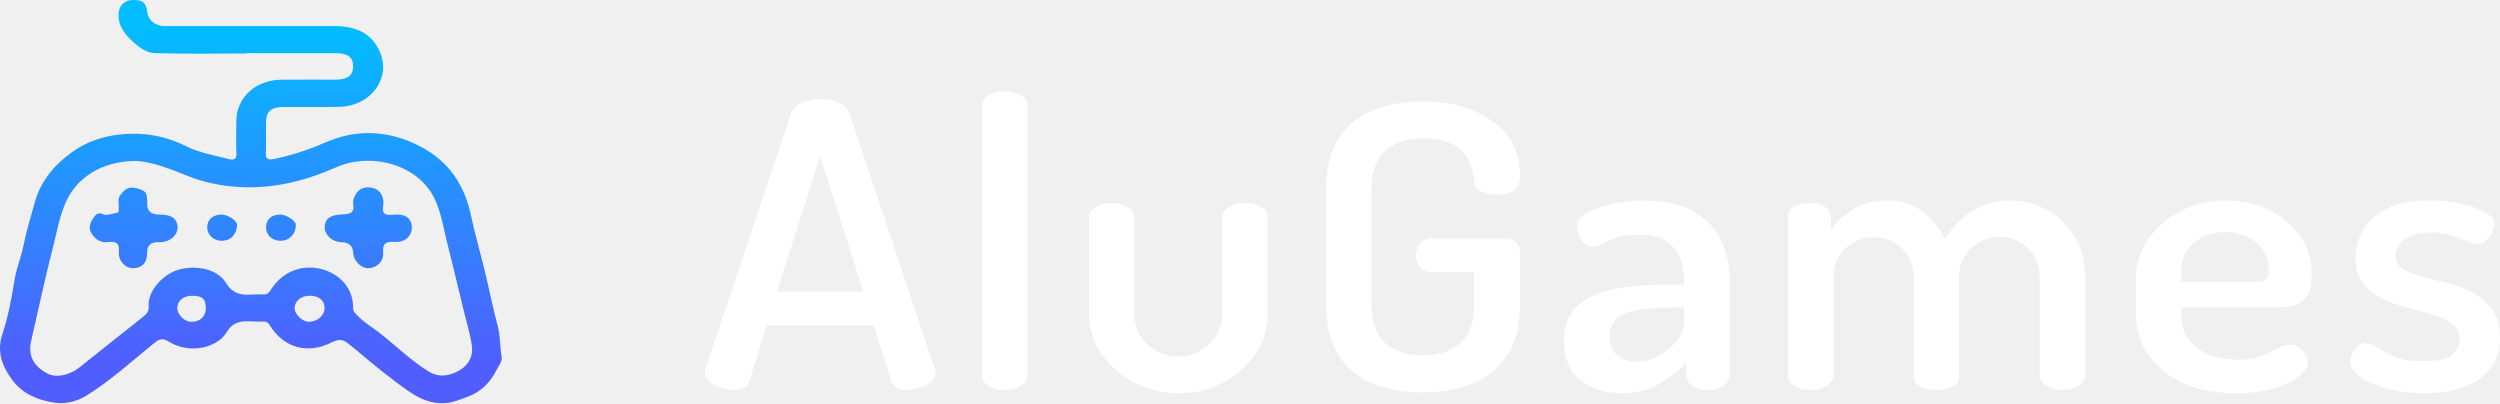
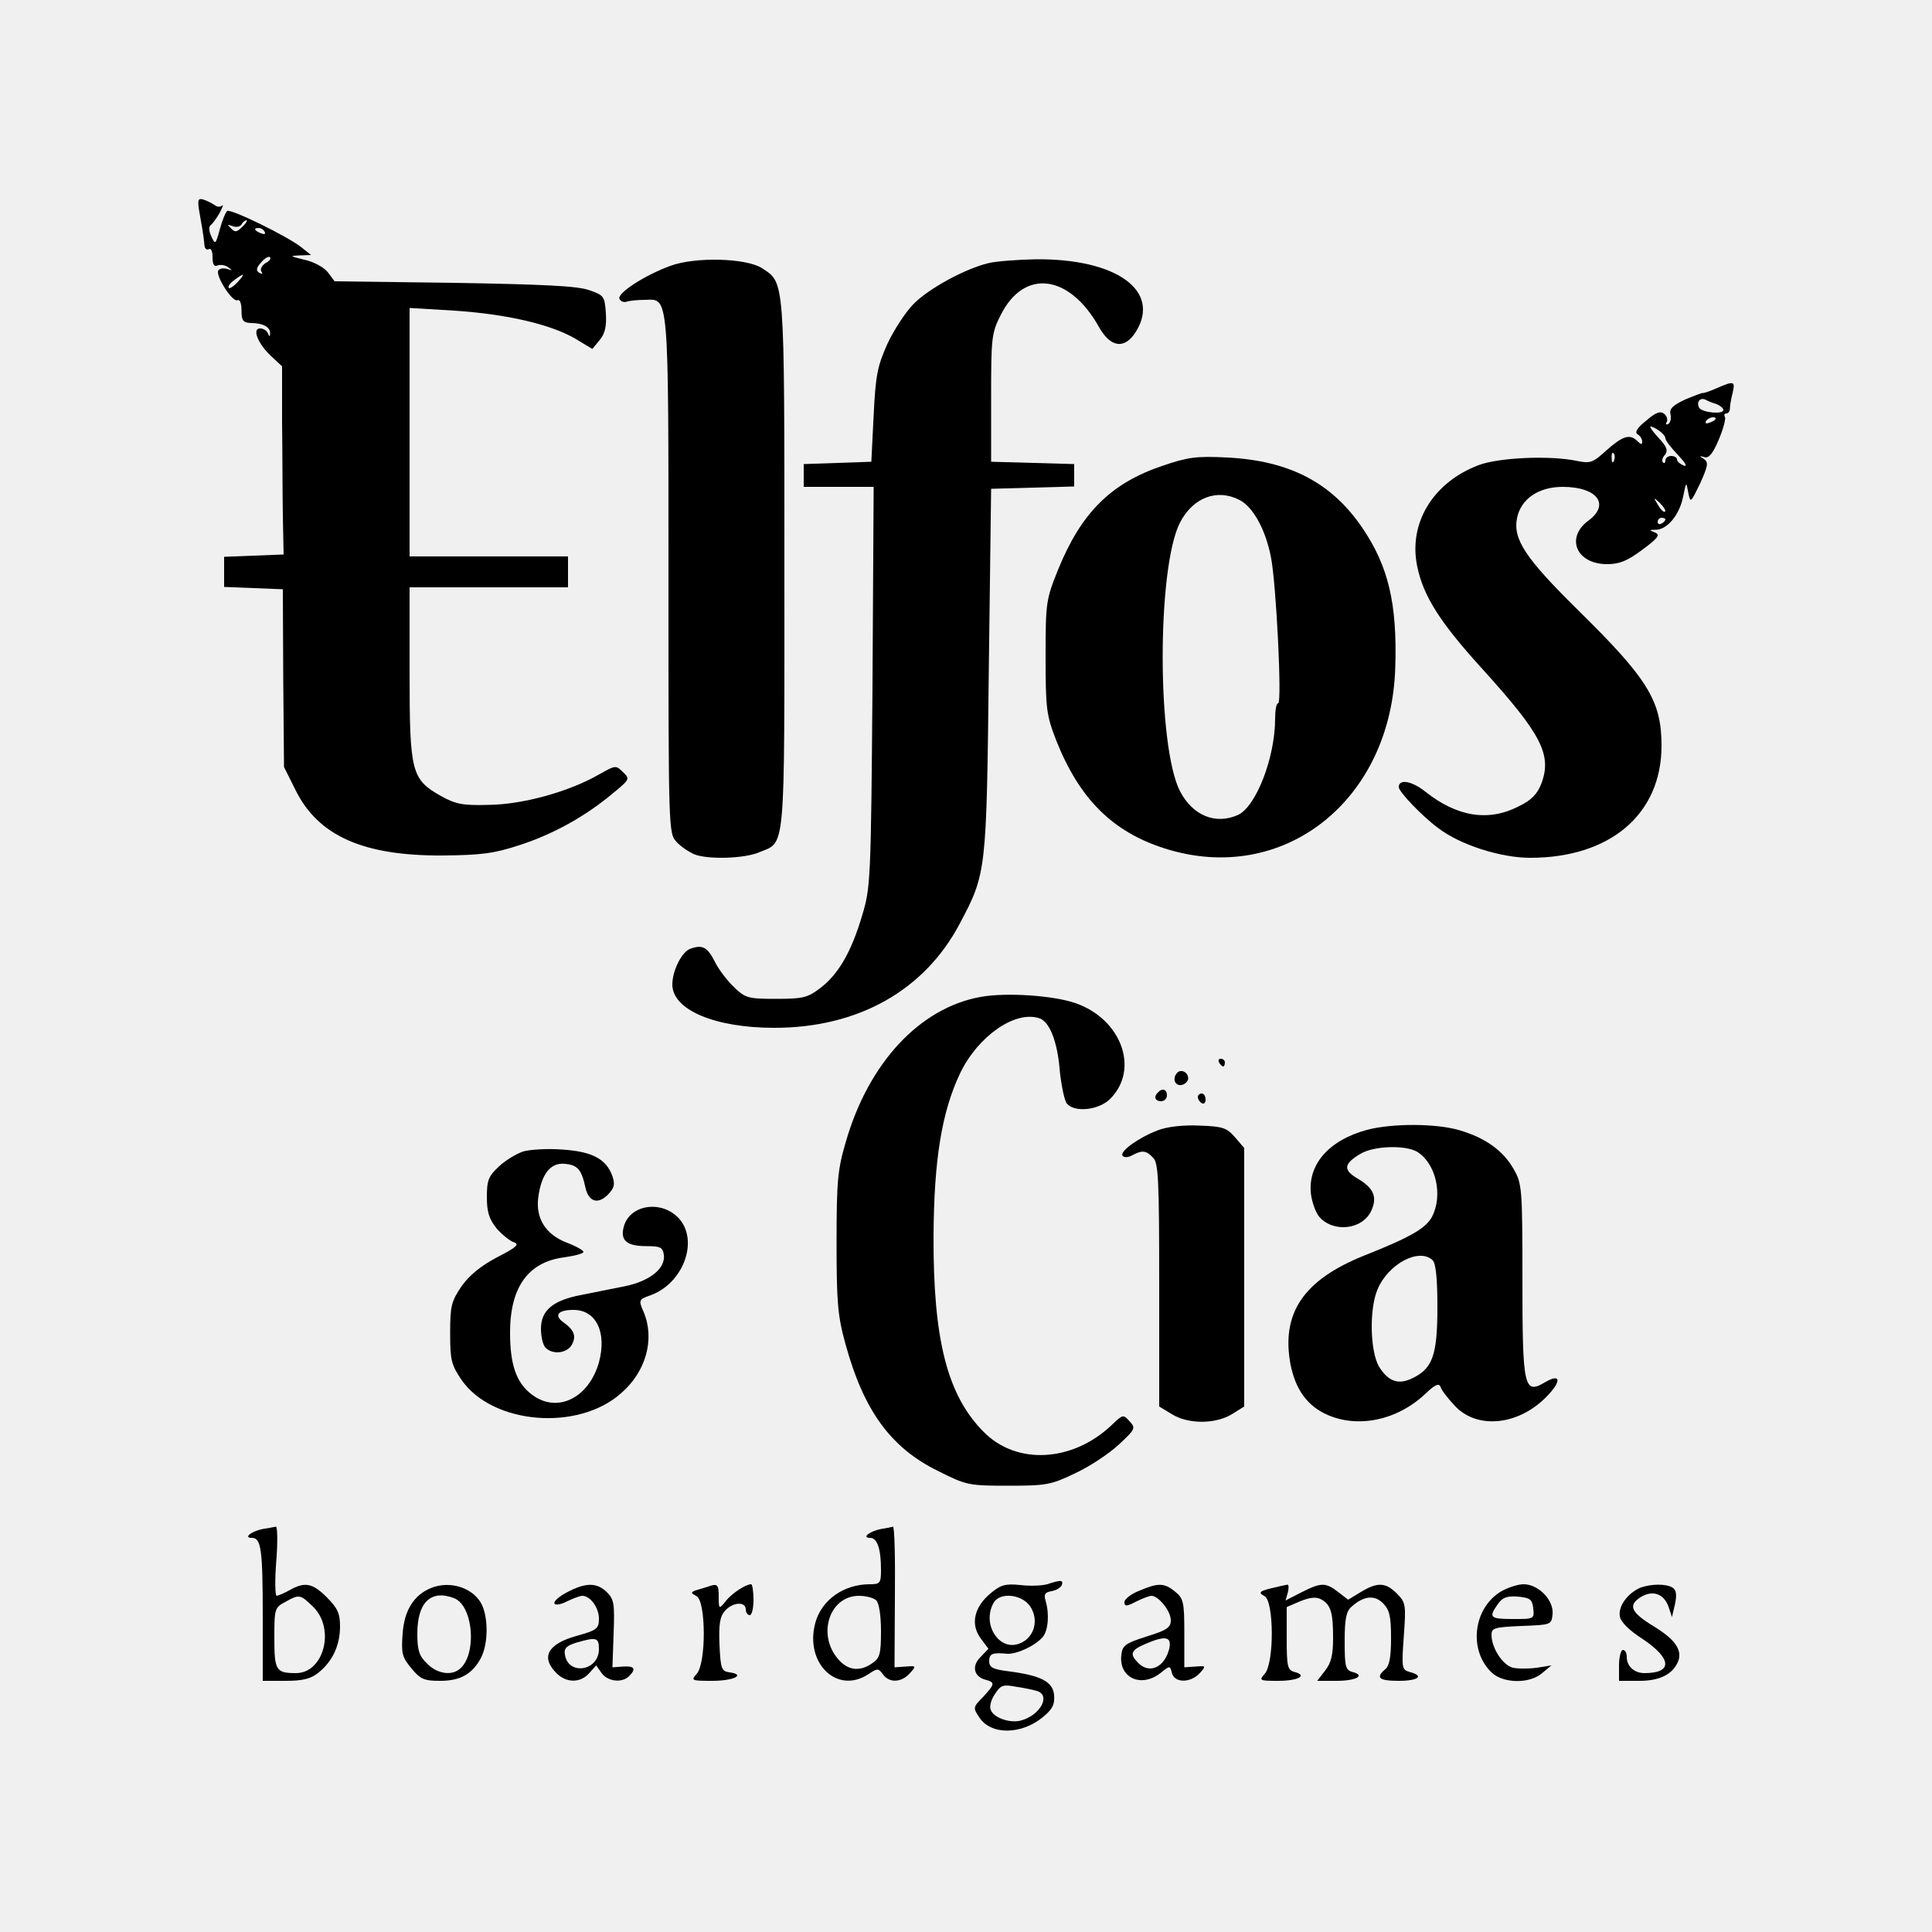
- <svg xmlns="http://www.w3.org/2000/svg" width="248" height="40" viewBox="0 0 248 40" fill="none">
-   <path d="M24.428 5.308C21.384 5.308 18.338 5.367 15.299 5.264C14.576 5.239 13.833 4.729 13.259 4.21C12.381 3.418 11.688 2.543 11.763 1.323C11.809 0.578 12.349 0.025 13.124 0.002C14.142 -0.028 14.501 0.26 14.606 1.195C14.697 2.005 15.411 2.586 16.335 2.586C21.985 2.587 27.635 2.587 33.284 2.586C33.976 2.586 34.65 2.685 35.299 2.896C37.406 3.578 38.198 5.838 37.976 7.146C37.634 9.168 35.865 10.557 33.598 10.601C31.772 10.638 29.942 10.604 28.114 10.611C26.882 10.616 26.395 11.058 26.388 12.161C26.382 13.174 26.422 14.189 26.372 15.2C26.344 15.794 26.618 15.889 27.155 15.777C28.924 15.406 30.616 14.858 32.26 14.138C35.484 12.727 38.695 12.95 41.742 14.552C44.581 16.044 46.087 18.41 46.71 21.33C47.056 22.948 47.507 24.559 47.915 26.165C48.438 28.22 48.831 30.318 49.38 32.372C49.651 33.389 49.582 34.412 49.767 35.422C49.842 35.838 49.442 36.342 49.212 36.785C48.595 37.979 47.679 38.921 46.3 39.391C45.642 39.615 45.016 39.917 44.284 39.981C42.778 40.114 41.565 39.529 40.439 38.739C38.633 37.472 36.945 36.077 35.272 34.667C35.049 34.479 34.808 34.306 34.583 34.119C34.061 33.681 33.643 33.585 32.899 33.966C30.457 35.214 28.1 34.45 26.753 32.256C26.581 31.974 26.436 31.896 26.145 31.896C25.811 31.897 25.478 31.915 25.148 31.891C24.023 31.812 23.128 31.861 22.445 33.009C21.626 34.392 18.941 35.244 16.721 33.878C16.161 33.534 15.831 33.606 15.363 33.982C13.149 35.759 11.074 37.686 8.629 39.211C7.657 39.818 6.534 40.109 5.383 39.94C3.689 39.693 2.179 39.016 1.199 37.673C0.208 36.315 -0.34 34.895 0.232 33.164C0.806 31.429 1.148 29.617 1.434 27.816C1.622 26.631 2.093 25.527 2.326 24.36C2.608 22.944 3.046 21.555 3.424 20.155C3.982 18.092 5.26 16.465 7.056 15.154C8.841 13.851 10.928 13.285 13.157 13.265C15.006 13.247 16.794 13.667 18.431 14.492C19.774 15.169 21.268 15.405 22.712 15.783C23.158 15.899 23.483 15.802 23.456 15.224C23.405 14.137 23.426 13.046 23.445 11.959C23.488 9.627 25.381 7.922 27.942 7.904C29.714 7.892 31.487 7.904 33.259 7.901C34.486 7.9 35.031 7.487 35.029 6.569C35.028 5.662 34.492 5.27 33.229 5.268C30.293 5.265 27.357 5.268 24.422 5.268C24.422 5.28 24.422 5.291 24.422 5.303L24.428 5.308ZM13.509 15.966C10.089 15.972 7.511 17.628 6.419 20.305C5.902 21.572 5.668 22.905 5.333 24.208C4.516 27.404 3.821 30.626 3.086 33.839C2.763 35.256 3.319 36.334 4.718 37.062C5.568 37.504 6.889 37.239 7.914 36.422C10.016 34.746 12.116 33.065 14.228 31.398C14.587 31.114 14.794 30.82 14.752 30.363C14.625 28.942 16.112 27.195 17.752 26.743C19.451 26.275 21.559 26.666 22.415 28.058C23.14 29.238 24.052 29.303 25.222 29.212C25.496 29.19 25.776 29.194 26.052 29.212C26.419 29.236 26.627 29.134 26.827 28.809C27.918 27.028 29.788 26.227 31.742 26.656C33.289 26.995 35.052 28.252 35.029 30.576C35.026 30.865 35.191 31.016 35.372 31.215C36.037 31.938 36.904 32.442 37.677 33.043C39.288 34.297 40.718 35.74 42.488 36.829C43.567 37.494 44.584 37.301 45.562 36.745C46.538 36.189 46.954 35.285 46.809 34.275C46.654 33.192 46.323 32.129 46.063 31.057C45.489 28.691 44.923 26.323 44.332 23.96C43.999 22.629 43.781 21.253 43.24 19.992C41.642 16.256 36.803 15.071 33.334 16.601C30.311 17.933 27.185 18.733 23.784 18.554C21.969 18.458 20.244 18.105 18.597 17.445C16.864 16.749 15.14 16.057 13.508 15.965L13.509 15.966ZM30.734 29.338C29.895 29.332 29.255 29.834 29.224 30.521C29.195 31.151 30.001 31.936 30.661 31.922C31.512 31.903 32.212 31.27 32.197 30.532C32.183 29.789 31.64 29.346 30.734 29.338ZM20.415 30.621C20.423 29.653 20.103 29.347 19.073 29.338C18.22 29.332 17.612 29.814 17.588 30.514C17.565 31.196 18.271 31.912 18.979 31.922C19.827 31.935 20.407 31.409 20.413 30.62L20.415 30.621Z" fill="url(#paint0_linear_259_216)" />
-   <path d="M40.856 22.549C40.858 23.409 40.182 24.07 39.156 23.997C38.184 23.928 37.948 24.224 38.007 25.068C38.067 25.946 37.385 26.576 36.558 26.602C35.812 26.625 35.074 25.883 35.039 25.077C35.01 24.391 34.612 24.038 33.844 24.02C32.964 24 32.199 23.305 32.207 22.539C32.215 21.74 32.746 21.323 33.802 21.282C33.967 21.276 34.129 21.259 34.293 21.244C34.875 21.195 35.146 20.939 35.049 20.374C35.007 20.133 35.018 19.856 35.109 19.632C35.351 19.026 35.79 18.557 36.553 18.583C37.441 18.615 37.92 19.092 38.031 19.919C38.089 20.36 37.801 20.945 38.185 21.206C38.493 21.415 39.089 21.263 39.556 21.285C40.365 21.321 40.855 21.801 40.856 22.549Z" fill="url(#paint1_linear_259_216)" />
-   <path d="M14.599 20.218C14.592 20.926 14.983 21.282 15.774 21.283C16.89 21.285 17.419 21.568 17.584 22.252C17.793 23.112 17.07 23.935 16.029 24.018C15.919 24.027 15.807 24.018 15.697 24.02C14.956 24.025 14.59 24.357 14.599 25.016C14.614 26.044 14.132 26.59 13.206 26.603C12.429 26.614 11.71 25.866 11.793 24.975C11.869 24.161 11.555 23.908 10.711 24.014C9.966 24.109 9.447 23.727 9.093 23.183C8.696 22.575 8.983 22.005 9.359 21.489C9.539 21.243 9.772 21.047 10.191 21.238C10.639 21.442 11.1 21.175 11.555 21.117C11.89 21.073 11.745 20.805 11.772 20.629C11.831 20.234 11.64 19.809 11.88 19.442C12.249 18.884 12.677 18.438 13.535 18.668C14.485 18.923 14.614 19.064 14.602 20.219L14.599 20.218Z" fill="url(#paint2_linear_259_216)" />
-   <path d="M22.018 23.886C21.22 23.896 20.592 23.349 20.56 22.616C20.525 21.814 21.092 21.28 21.98 21.283C22.598 21.285 23.537 21.904 23.521 22.301C23.483 23.253 22.893 23.874 22.02 23.886H22.018Z" fill="url(#paint3_linear_259_216)" />
-   <path d="M27.794 23.886C26.962 23.87 26.355 23.27 26.39 22.496C26.425 21.718 26.964 21.267 27.846 21.283C28.407 21.294 29.343 21.909 29.348 22.272C29.357 23.217 28.698 23.903 27.796 23.886H27.794Z" fill="url(#paint4_linear_259_216)" />
-   <path d="M72.748 38.695C72.348 38.695 71.919 38.617 71.464 38.461C71.006 38.303 70.635 38.102 70.35 37.852C70.064 37.605 69.921 37.31 69.921 36.971C69.921 36.892 69.935 36.775 69.964 36.618L78.487 11.229C78.659 10.76 79.023 10.407 79.579 10.171C80.135 9.935 80.728 9.818 81.356 9.818C81.984 9.818 82.62 9.936 83.176 10.171C83.732 10.406 84.097 10.759 84.268 11.229L92.748 36.618C92.805 36.775 92.834 36.892 92.834 36.971C92.834 37.284 92.684 37.571 92.385 37.832C92.085 38.093 91.714 38.302 91.271 38.459C90.828 38.617 90.392 38.694 89.964 38.694C89.592 38.694 89.27 38.628 88.999 38.498C88.728 38.369 88.536 38.146 88.421 37.832L86.665 32.269H76.042L74.329 37.832C74.243 38.146 74.05 38.367 73.751 38.498C73.451 38.63 73.115 38.694 72.743 38.694L72.748 38.695ZM77.074 28.94H85.64L81.358 15.501L77.075 28.94H77.074Z" fill="white" />
-   <path d="M99.646 38.695C98.989 38.695 98.454 38.552 98.039 38.264C97.625 37.977 97.418 37.663 97.418 37.323V10.407C97.418 10.015 97.625 9.696 98.039 9.448C98.452 9.2 98.987 9.076 99.646 9.076C100.304 9.076 100.809 9.2 101.252 9.448C101.695 9.697 101.917 10.017 101.917 10.407V37.323C101.917 37.663 101.695 37.977 101.252 38.264C100.809 38.551 100.274 38.695 99.646 38.695Z" fill="white" />
-   <path d="M116.947 39.009C115.32 39.009 113.827 38.65 112.472 37.931C111.116 37.213 110.037 36.261 109.238 35.071C108.438 33.883 108.04 32.622 108.04 31.291V21.496C108.04 21.157 108.261 20.843 108.704 20.556C109.147 20.269 109.669 20.124 110.268 20.124C110.867 20.124 111.431 20.269 111.874 20.556C112.317 20.843 112.539 21.157 112.539 21.496V31.291C112.539 31.996 112.732 32.655 113.117 33.269C113.503 33.883 114.024 34.386 114.681 34.778C115.338 35.17 116.08 35.365 116.907 35.365C117.734 35.365 118.434 35.17 119.092 34.778C119.749 34.386 120.27 33.877 120.656 33.25C121.041 32.623 121.234 31.97 121.234 31.291V21.457C121.234 21.091 121.462 20.777 121.92 20.517C122.375 20.256 122.905 20.124 123.504 20.124C124.16 20.124 124.696 20.256 125.11 20.517C125.525 20.777 125.732 21.091 125.732 21.457V31.291C125.732 32.676 125.332 33.954 124.532 35.131C123.732 36.306 122.661 37.246 121.32 37.952C119.978 38.657 118.522 39.009 116.952 39.009H116.947Z" fill="white" />
-   <path d="M141.146 38.93C139.318 38.93 137.683 38.643 136.242 38.068C134.8 37.494 133.657 36.567 132.816 35.287C131.973 34.007 131.552 32.309 131.552 30.193V18.792C131.552 16.676 131.973 14.978 132.816 13.698C133.657 12.418 134.8 11.491 136.242 10.916C137.683 10.342 139.275 10.054 141.017 10.054C142.958 10.054 144.657 10.355 146.114 10.955C147.571 11.556 148.712 12.392 149.541 13.463C150.368 14.535 150.782 15.813 150.782 17.303C150.782 18.088 150.589 18.615 150.204 18.889C149.818 19.163 149.254 19.301 148.511 19.301C147.912 19.301 147.391 19.203 146.948 19.006C146.505 18.811 146.269 18.452 146.242 17.929C146.156 17.172 145.956 16.472 145.642 15.832C145.328 15.192 144.814 14.683 144.101 14.304C143.387 13.927 142.402 13.736 141.146 13.736C139.546 13.736 138.298 14.147 137.4 14.969C136.501 15.791 136.051 17.066 136.051 18.789V30.19C136.051 31.913 136.501 33.187 137.4 34.01C138.298 34.832 139.548 35.243 141.146 35.243C142.745 35.243 143.958 34.832 144.873 34.01C145.786 33.187 146.243 31.913 146.243 30.19V26.977H141.918C141.46 26.977 141.103 26.807 140.847 26.468C140.59 26.128 140.461 25.737 140.461 25.293C140.461 24.9 140.59 24.529 140.847 24.176C141.103 23.823 141.46 23.647 141.918 23.647H149.284C149.769 23.647 150.141 23.784 150.398 24.058C150.655 24.332 150.784 24.666 150.784 25.056V30.188C150.784 32.304 150.355 34.002 149.499 35.282C148.643 36.562 147.486 37.489 146.03 38.064C144.573 38.638 142.946 38.926 141.146 38.926V38.93Z" fill="white" />
-   <path d="M160.847 39.009C159.275 39.009 157.935 38.584 156.821 37.736C155.707 36.887 155.151 35.588 155.151 33.837C155.151 32.349 155.579 31.2 156.435 30.39C157.292 29.58 158.469 29.018 159.968 28.704C161.468 28.391 163.202 28.235 165.172 28.235H167.056V27.529C167.056 26.85 166.92 26.191 166.649 25.551C166.377 24.911 165.935 24.375 165.322 23.944C164.708 23.512 163.873 23.298 162.816 23.298C161.76 23.298 160.945 23.39 160.375 23.572C159.803 23.756 159.347 23.951 159.004 24.16C158.662 24.37 158.348 24.473 158.062 24.473C157.549 24.473 157.147 24.244 156.864 23.788C156.578 23.332 156.435 22.867 156.435 22.397C156.435 21.928 156.77 21.502 157.442 21.124C158.113 20.745 158.948 20.445 159.948 20.223C160.947 20.002 161.932 19.891 162.902 19.891C165.016 19.891 166.699 20.25 167.956 20.968C169.212 21.687 170.125 22.62 170.697 23.769C171.268 24.919 171.555 26.159 171.555 27.491V37.325C171.555 37.691 171.348 38.01 170.933 38.284C170.519 38.558 169.998 38.695 169.37 38.695C168.798 38.695 168.313 38.558 167.913 38.284C167.513 38.01 167.314 37.691 167.314 37.325V35.953C166.571 36.737 165.672 37.441 164.616 38.068C163.559 38.695 162.303 39.009 160.847 39.009ZM162.474 35.874C163.188 35.874 163.894 35.679 164.593 35.287C165.293 34.894 165.878 34.399 166.35 33.798C166.821 33.197 167.056 32.584 167.056 31.957V30.508H165.985C164.899 30.508 163.871 30.566 162.901 30.684C161.93 30.802 161.151 31.063 160.566 31.468C159.981 31.874 159.688 32.493 159.688 33.329C159.688 34.217 159.951 34.864 160.48 35.268C161.007 35.673 161.672 35.876 162.472 35.876L162.474 35.874Z" fill="white" />
-   <path d="M179.607 38.695C178.95 38.695 178.414 38.552 178 38.264C177.586 37.976 177.379 37.663 177.379 37.323V21.455C177.379 21.063 177.586 20.744 178 20.496C178.413 20.248 178.948 20.124 179.607 20.124C180.148 20.124 180.62 20.248 181.02 20.496C181.42 20.744 181.619 21.065 181.619 21.455V22.865C182.104 22.108 182.818 21.422 183.761 20.808C184.703 20.194 185.887 19.887 187.315 19.887C188.6 19.887 189.735 20.253 190.72 20.983C191.705 21.715 192.439 22.655 192.925 23.804C193.668 22.471 194.624 21.486 195.796 20.846C196.966 20.206 198.166 19.887 199.393 19.887C200.62 19.887 201.884 20.187 203.012 20.788C204.141 21.388 205.06 22.263 205.774 23.413C206.488 24.564 206.845 25.96 206.845 27.605V37.322C206.845 37.661 206.624 37.975 206.18 38.262C205.737 38.549 205.202 38.694 204.574 38.694C203.946 38.694 203.454 38.551 203.011 38.262C202.567 37.975 202.346 37.661 202.346 37.322V27.605C202.346 26.717 202.153 25.966 201.767 25.352C201.382 24.738 200.881 24.275 200.268 23.962C199.654 23.648 199.018 23.492 198.362 23.492C197.705 23.492 197.034 23.655 196.435 23.982C195.836 24.308 195.335 24.766 194.935 25.354C194.535 25.941 194.336 26.666 194.336 27.529V37.363C194.336 37.832 194.1 38.172 193.63 38.382C193.158 38.592 192.637 38.695 192.066 38.695C191.553 38.695 191.053 38.592 190.567 38.382C190.081 38.173 189.838 37.834 189.838 37.363V27.568C189.838 26.733 189.652 26.014 189.282 25.414C188.911 24.813 188.425 24.349 187.825 24.023C187.226 23.696 186.568 23.533 185.856 23.533C185.199 23.533 184.563 23.69 183.95 24.002C183.334 24.316 182.835 24.773 182.45 25.374C182.064 25.975 181.871 26.72 181.871 27.608V37.325C181.871 37.664 181.65 37.978 181.207 38.265C180.764 38.552 180.228 38.697 179.6 38.697L179.607 38.695Z" fill="white" />
-   <path d="M221.834 39.009C219.891 39.009 218.179 38.682 216.694 38.029C215.209 37.376 214.039 36.469 213.182 35.306C212.326 34.144 211.897 32.779 211.897 31.212V27.49C211.897 26.106 212.303 24.839 213.118 23.689C213.932 22.54 215.01 21.619 216.351 20.926C217.693 20.234 219.179 19.888 220.806 19.888C222.347 19.888 223.761 20.196 225.045 20.809C226.33 21.423 227.364 22.279 228.15 23.375C228.934 24.472 229.328 25.726 229.328 27.137C229.328 28.233 229.141 29.017 228.771 29.487C228.4 29.956 227.914 30.245 227.315 30.349C226.716 30.454 226.086 30.506 225.431 30.506H216.394V31.407C216.394 32.713 216.916 33.751 217.958 34.521C219 35.292 220.336 35.677 221.963 35.677C222.962 35.677 223.777 35.547 224.405 35.285C225.033 35.024 225.562 34.776 225.989 34.54C226.416 34.304 226.816 34.187 227.187 34.187C227.559 34.187 227.873 34.292 228.129 34.501C228.386 34.711 228.585 34.959 228.728 35.246C228.87 35.533 228.942 35.794 228.942 36.03C228.942 36.422 228.649 36.852 228.064 37.323C227.479 37.793 226.657 38.192 225.601 38.519C224.545 38.845 223.289 39.009 221.832 39.009H221.834ZM216.394 27.96H223.504C224.132 27.96 224.553 27.882 224.768 27.726C224.983 27.57 225.09 27.256 225.09 26.785C225.09 26.106 224.903 25.473 224.534 24.886C224.162 24.298 223.648 23.842 222.993 23.514C222.336 23.187 221.593 23.024 220.766 23.024C219.939 23.024 219.238 23.181 218.581 23.494C217.924 23.807 217.395 24.238 216.997 24.787C216.597 25.335 216.398 25.975 216.398 26.707V27.96H216.394Z" fill="white" />
-   <path d="M240.508 39.009C239.109 39.009 237.853 38.853 236.739 38.539C235.625 38.226 234.747 37.828 234.104 37.344C233.462 36.861 233.14 36.371 233.14 35.874C233.14 35.639 233.204 35.378 233.333 35.09C233.462 34.803 233.647 34.555 233.889 34.345C234.131 34.136 234.396 34.031 234.681 34.031C235.053 34.031 235.445 34.181 235.859 34.482C236.272 34.782 236.823 35.083 237.509 35.383C238.194 35.683 239.15 35.833 240.377 35.833C241.805 35.833 242.768 35.612 243.268 35.167C243.767 34.724 244.017 34.24 244.017 33.718C244.017 33.038 243.767 32.509 243.268 32.132C242.768 31.754 242.126 31.446 241.341 31.21C240.556 30.976 239.721 30.747 238.836 30.525C237.952 30.303 237.116 30.009 236.331 29.643C235.545 29.277 234.903 28.768 234.404 28.115C233.904 27.462 233.655 26.6 233.655 25.529C233.655 24.641 233.897 23.759 234.383 22.884C234.868 22.009 235.647 21.291 236.718 20.729C237.789 20.168 239.223 19.887 241.023 19.887C242.108 19.887 243.136 19.992 244.107 20.2C245.077 20.41 245.877 20.69 246.505 21.043C247.133 21.395 247.447 21.78 247.447 22.199C247.447 22.383 247.375 22.636 247.234 22.963C247.09 23.289 246.897 23.577 246.655 23.824C246.413 24.074 246.105 24.196 245.734 24.196C245.449 24.196 245.092 24.099 244.663 23.903C244.234 23.708 243.735 23.518 243.163 23.335C242.591 23.152 241.893 23.061 241.064 23.061C240.235 23.061 239.572 23.184 239.072 23.432C238.572 23.682 238.208 23.975 237.98 24.314C237.751 24.654 237.638 24.994 237.638 25.333C237.638 25.908 237.88 26.352 238.366 26.666C238.85 26.979 239.494 27.24 240.293 27.45C241.091 27.66 241.934 27.875 242.819 28.096C243.703 28.318 244.539 28.639 245.324 29.055C246.108 29.474 246.752 30.035 247.251 30.741C247.75 31.446 248 32.387 248 33.562C248 35.208 247.35 36.527 246.051 37.519C244.752 38.511 242.903 39.007 240.505 39.007L240.508 39.009Z" fill="white" />
-   <defs>
-     <linearGradient id="paint0_linear_259_216" x1="24.89" y1="2.731" x2="24.89" y2="36.118" gradientUnits="userSpaceOnUse">
-       <stop stop-color="#02BDFF" />
-       <stop offset="1" stop-color="#505EFF" />
-     </linearGradient>
-     <linearGradient id="paint1_linear_259_216" x1="36.531" y1="2.731" x2="36.531" y2="36.118" gradientUnits="userSpaceOnUse">
-       <stop stop-color="#02BDFF" />
-       <stop offset="1" stop-color="#505EFF" />
-     </linearGradient>
-     <linearGradient id="paint2_linear_259_216" x1="13.261" y1="2.731" x2="13.261" y2="36.118" gradientUnits="userSpaceOnUse">
-       <stop stop-color="#02BDFF" />
-       <stop offset="1" stop-color="#505EFF" />
-     </linearGradient>
-     <linearGradient id="paint3_linear_259_216" x1="22.039" y1="2.731" x2="22.039" y2="36.118" gradientUnits="userSpaceOnUse">
-       <stop stop-color="#02BDFF" />
-       <stop offset="1" stop-color="#505EFF" />
-     </linearGradient>
-     <linearGradient id="paint4_linear_259_216" x1="27.867" y1="2.731" x2="27.867" y2="36.118" gradientUnits="userSpaceOnUse">
-       <stop stop-color="#02BDFF" />
-       <stop offset="1" stop-color="#505EFF" />
-     </linearGradient>
-   </defs>
+ <svg xmlns="http://www.w3.org/2000/svg" version="1.0" width="500pt" height="500pt" viewBox="0 0 500 500" preserveAspectRatio="xMidYMid meet">
+   <g transform="translate(0,500) scale(0.1,-0.1)" fill="#000000" stroke="none">
+     <path d="M515 4457 c3 -18 7 -41 9 -52 2 -11 4 -28 5 -38 0 -10 6 -15 11 -12 6 4 10 -5 10 -20 0 -19 4 -26 13 -22 8 3 20 1 28 -5 11 -8 11 -9 -3 -4 -10 3 -20 1 -23 -4 -8 -13 36 -82 49 -77 7 3 11 -8 11 -27 0 -26 4 -31 25 -32 31 0 50 -11 49 -27 0 -9 -2 -9 -6 1 -2 6 -11 12 -20 12 -21 0 -6 -39 28 -71 l29 -27 0 -144 c1 -78 1 -188 2 -243 l2 -100 -77 -3 -77 -3 0 -39 0 -39 76 -3 76 -3 1 -230 2 -230 30 -60 c59 -119 176 -170 380 -169 101 1 133 5 200 27 86 28 168 73 240 133 45 37 46 38 27 56 -18 18 -19 18 -63 -7 -77 -44 -196 -77 -284 -78 -68 -2 -86 2 -124 23 -76 43 -81 61 -81 317 l0 223 205 0 205 0 0 40 0 40 -205 0 -205 0 0 321 0 322 117 -7 c134 -9 247 -35 311 -72 l45 -27 19 23 c14 17 18 36 16 69 -3 44 -5 47 -43 60 -30 11 -118 15 -349 19 l-310 4 -18 24 c-11 13 -37 27 -61 32 -37 9 -38 10 -12 11 l30 1 -25 20 c-35 28 -182 100 -192 94 -4 -3 -13 -24 -19 -47 -11 -40 -12 -41 -22 -19 -7 15 -7 26 -1 30 5 4 15 18 23 32 7 14 10 22 6 18 -5 -4 -13 -4 -19 1 -6 4 -19 11 -28 14 -15 5 -17 1 -13 -26z m112 -44 c-14 -14 -19 -15 -29 -4 -11 10 -10 11 3 6 10 -4 20 -2 24 4 3 6 9 11 13 11 3 0 -1 -8 -11 -17z m58 -13 c3 -6 -1 -7 -9 -4 -18 7 -21 14 -7 14 6 0 13 -4 16 -10z m2 -81 c-9 -6 -14 -15 -11 -21 5 -7 2 -8 -5 -4 -9 6 -8 13 5 27 9 11 20 17 23 13 3 -3 -2 -10 -12 -15z m-72 -49 c-10 -11 -21 -18 -23 -15 -3 3 3 12 14 20 27 20 30 18 9 -5z" />
+     <path d="M1735 4312 c-66 -24 -137 -70 -132 -85 3 -7 11 -10 18 -8 8 3 30 5 49 5 61 2 60 22 60 -715 0 -661 0 -665 21 -688 11 -12 32 -26 46 -32 36 -14 129 -11 167 5 70 29 66 -14 66 744 0 749 1 729 -58 768 -40 26 -172 30 -237 6z" />
+     <path d="M2558 4319 c-59 -14 -154 -65 -194 -106 -20 -20 -50 -66 -67 -102 -26 -58 -31 -81 -36 -186 l-6 -120 -87 -3 -88 -3 0 -29 0 -30 91 0 90 0 -3 -517 c-4 -503 -5 -520 -27 -593 -28 -94 -61 -151 -108 -187 -33 -25 -45 -28 -114 -28 -73 0 -80 2 -109 30 -18 17 -41 47 -51 68 -19 37 -32 43 -64 31 -21 -9 -45 -56 -45 -92 0 -65 109 -112 264 -112 217 0 389 97 480 270 69 130 69 134 75 655 l6 470 108 3 107 3 0 29 0 29 -107 3 -108 3 0 165 c0 156 1 168 25 215 60 120 177 106 254 -31 30 -54 67 -59 96 -12 65 106 -51 189 -260 187 -47 -1 -102 -5 -122 -10z" />
+     <path d="M4442 3995 c-18 -8 -34 -13 -35 -12 -1 1 -22 -7 -46 -17 -32 -15 -41 -24 -38 -38 3 -10 0 -21 -5 -25 -6 -3 -8 -1 -5 4 4 6 1 16 -6 22 -10 8 -22 4 -47 -18 -23 -18 -30 -30 -22 -35 7 -4 12 -12 12 -19 0 -8 -3 -8 -12 1 -20 20 -38 14 -80 -23 -35 -32 -42 -35 -76 -28 -70 15 -204 9 -256 -11 -118 -45 -182 -151 -158 -263 16 -76 58 -143 169 -265 152 -168 180 -221 152 -296 -11 -28 -26 -43 -59 -59 -78 -40 -159 -27 -241 38 -35 28 -69 34 -69 12 0 -12 60 -75 102 -106 56 -43 161 -77 238 -77 207 0 340 113 340 290 0 116 -35 173 -215 350 -136 134 -170 184 -159 239 10 50 56 81 118 81 90 0 124 -46 66 -88 -59 -44 -30 -112 49 -112 32 0 52 8 91 37 42 31 47 39 33 45 -16 6 -15 7 3 7 30 1 61 40 70 86 8 39 8 39 13 11 6 -29 6 -28 31 23 20 45 22 54 10 63 -13 8 -13 9 1 5 11 -4 22 9 37 45 12 28 19 55 16 59 -3 5 -1 9 4 9 5 0 9 6 9 13 0 7 3 25 7 40 7 31 4 32 -42 12z m1 -41 c9 -4 17 -10 17 -15 0 -12 -53 -7 -62 5 -9 14 1 28 15 22 7 -4 20 -9 30 -12z m-3 -38 c0 -2 -7 -7 -16 -10 -8 -3 -12 -2 -9 4 6 10 25 14 25 6z m-130 -50 c0 -6 15 -25 33 -44 18 -19 25 -30 15 -27 -10 4 -18 11 -18 16 0 5 -7 9 -15 9 -8 0 -15 -5 -15 -12 0 -6 -3 -8 -6 -5 -4 4 -2 13 5 20 8 11 5 20 -14 41 -30 33 -32 40 -5 24 11 -7 20 -17 20 -22z m-133 -58 c-3 -8 -6 -5 -6 6 -1 11 2 17 5 13 3 -3 4 -12 1 -19z m132 -132 c-3 -3 -11 5 -18 17 -13 21 -12 21 5 5 10 -10 16 -20 13 -22z m1 -20 c0 -3 -4 -8 -10 -11 -5 -3 -10 -1 -10 4 0 6 5 11 10 11 6 0 10 -2 10 -4z" />
+     <path d="M3010 3795 c-135 -45 -212 -122 -272 -270 -31 -77 -32 -85 -32 -225 0 -134 2 -150 27 -215 60 -152 146 -238 282 -281 306 -97 587 124 596 471 5 163 -18 259 -84 357 -80 119 -190 176 -352 184 -77 4 -101 1 -165 -21z m198 -89 c35 -18 67 -76 81 -147 14 -68 29 -379 19 -379 -5 0 -8 -18 -8 -40 0 -100 -49 -227 -96 -249 -58 -26 -117 -2 -150 61 -60 116 -60 580 0 696 34 65 96 88 154 58z" />
+     <path d="M2538 2420 c-157 -28 -290 -170 -349 -375 -21 -71 -24 -101 -24 -260 0 -156 3 -191 23 -263 47 -172 117 -269 240 -329 73 -37 80 -38 181 -38 98 0 111 2 173 32 37 17 87 50 113 74 43 40 45 43 28 61 -16 18 -17 18 -47 -11 -101 -95 -245 -103 -330 -17 -94 94 -131 238 -130 506 1 198 21 322 69 423 46 95 141 162 204 142 27 -8 48 -60 54 -139 4 -37 12 -75 18 -82 20 -24 83 -17 112 12 77 77 29 207 -90 248 -58 20 -180 28 -245 16z" />
+     <path d="M3155 2250 c3 -5 8 -10 11 -10 2 0 4 5 4 10 0 6 -5 10 -11 10 -5 0 -7 -4 -4 -10z" />
+     <path d="M3047 2224 c-14 -14 -7 -35 11 -32 9 2 17 10 17 17 0 16 -18 25 -28 15z" />
+     <path d="M2997 2173 c-12 -11 -8 -23 8 -23 8 0 15 7 15 15 0 16 -12 20 -23 8z" />
+     <path d="M3100 2161 c0 -6 5 -13 10 -16 6 -3 10 1 10 9 0 9 -4 16 -10 16 -5 0 -10 -4 -10 -9z" />
+     <path d="M2997 2075 c-50 -19 -99 -54 -92 -66 4 -5 14 -5 25 1 26 14 36 13 54 -6 14 -13 16 -57 16 -330 l0 -314 33 -20 c42 -26 112 -26 155 0 l32 20 0 334 0 335 -24 28 c-21 24 -31 28 -92 30 -42 2 -84 -3 -107 -12z" />
+     <path d="M3538 2076 c-100 -27 -155 -91 -145 -168 3 -22 13 -48 22 -58 37 -41 112 -32 134 17 16 35 6 58 -34 82 -40 23 -38 39 6 65 35 21 117 23 147 5 48 -30 67 -112 38 -168 -16 -30 -56 -53 -177 -101 -156 -63 -214 -149 -189 -282 13 -64 43 -106 94 -129 80 -36 182 -15 255 54 25 24 35 28 39 18 2 -8 19 -30 36 -48 56 -62 161 -53 234 18 43 42 44 67 1 42 -55 -33 -59 -15 -59 266 0 236 -1 248 -23 286 -27 47 -72 80 -140 100 -61 18 -174 18 -239 1z m170 -338 c8 -8 12 -49 12 -120 0 -123 -12 -158 -61 -183 -38 -20 -65 -12 -90 28 -23 39 -26 148 -4 200 28 67 109 109 143 75z" />
+     <path d="M1354 2020 c-18 -6 -46 -23 -63 -39 -27 -25 -31 -36 -31 -79 0 -39 6 -57 25 -81 14 -16 35 -33 45 -36 15 -5 7 -13 -42 -38 -42 -22 -72 -46 -93 -75 -27 -40 -30 -51 -30 -122 0 -71 3 -82 30 -122 80 -114 300 -133 412 -34 65 56 88 140 59 210 -14 32 -13 33 18 44 82 30 123 135 77 194 -43 54 -132 43 -147 -18 -9 -35 9 -49 59 -49 36 0 42 -3 45 -22 5 -36 -37 -69 -102 -82 -31 -6 -80 -16 -110 -22 -75 -14 -106 -40 -106 -88 0 -20 5 -42 12 -49 19 -19 56 -14 68 8 12 22 6 38 -22 58 -25 18 -14 32 26 32 59 0 87 -58 66 -136 -27 -94 -110 -133 -175 -82 -39 30 -55 77 -55 159 0 118 47 183 140 195 28 4 50 10 50 14 0 4 -19 15 -43 24 -55 21 -81 63 -74 117 8 61 32 91 69 87 33 -3 43 -15 53 -61 8 -37 32 -45 58 -19 17 18 19 26 12 48 -16 45 -53 64 -130 69 -39 3 -84 0 -101 -5z" />
+     <path d="M680 1043 c-30 -6 -51 -23 -28 -23 24 0 28 -30 28 -207 l0 -163 59 0 c44 0 65 5 85 21 36 29 56 70 56 120 0 33 -6 47 -34 75 -37 37 -57 41 -96 19 -14 -8 -29 -14 -34 -15 -4 0 -5 41 -1 90 4 50 3 89 -1 89 -5 -1 -20 -4 -34 -6z m131 -202 c57 -57 27 -171 -45 -171 -52 0 -56 7 -56 91 0 75 1 79 28 93 37 21 39 20 73 -13z" />
+     <path d="M2280 1043 c-30 -6 -51 -23 -28 -23 18 0 28 -28 28 -82 0 -35 -2 -38 -29 -38 -68 0 -125 -41 -141 -100 -28 -104 56 -186 137 -133 24 16 26 16 38 0 16 -23 48 -22 70 3 17 19 16 19 -11 17 l-29 -2 1 183 c1 100 -1 181 -5 181 -3 -1 -17 -4 -31 -6z m-12 -185 c7 -7 12 -40 12 -79 0 -59 -3 -70 -22 -83 -31 -22 -61 -20 -86 7 -59 63 -27 167 51 167 18 0 38 -5 45 -12z" />
+     <path d="M2710 900 c-14 -4 -45 -5 -70 -2 -39 4 -51 0 -77 -22 -42 -35 -52 -80 -25 -116 l20 -27 -20 -21 c-24 -23 -18 -51 12 -59 26 -7 25 -11 -6 -45 -26 -26 -26 -28 -10 -52 30 -47 110 -46 166 1 24 20 30 32 28 56 -3 35 -34 51 -120 62 -39 5 -48 10 -48 26 0 19 8 23 47 19 25 -1 73 21 92 44 14 17 17 60 7 93 -5 17 -2 22 15 25 12 2 24 9 27 16 4 13 -1 14 -38 2z m-41 -62 c20 -36 5 -79 -32 -92 -52 -19 -96 51 -66 105 16 31 79 23 98 -13z m14 -214 c38 -11 9 -64 -42 -77 -29 -7 -70 8 -77 28 -4 8 1 27 11 41 15 23 21 25 53 19 21 -3 45 -8 55 -11z" />
+     <path d="M1115 890 c-44 -18 -69 -58 -73 -118 -4 -52 -1 -61 23 -90 23 -28 33 -32 74 -32 53 0 84 18 106 60 18 35 19 99 3 135 -20 45 -83 66 -133 45z m60 -26 c52 -20 60 -154 11 -186 -22 -15 -57 -8 -81 17 -20 19 -25 34 -25 77 0 81 35 115 95 92z" />
+     <path d="M1467 879 c-21 -11 -35 -24 -32 -29 3 -5 18 -2 33 6 15 7 32 14 39 14 21 0 43 -31 43 -59 0 -26 -5 -30 -59 -45 -74 -21 -92 -55 -51 -96 26 -26 62 -26 85 0 l18 20 14 -20 c16 -22 53 -26 71 -8 19 19 14 27 -15 25 l-28 -2 3 87 c3 77 1 89 -17 107 -26 26 -55 26 -104 0z m83 -147 c0 -57 -80 -69 -88 -14 -3 16 4 23 30 31 52 15 58 13 58 -17z" />
+     <path d="M1830 893 c-8 -2 -22 -7 -30 -9 -13 -5 -12 -7 3 -15 24 -14 25 -173 0 -201 -15 -17 -14 -18 40 -18 56 0 88 16 45 22 -21 3 -23 9 -26 72 -2 53 1 72 14 87 20 23 54 25 54 4 0 -8 5 -15 10 -15 6 0 10 18 10 40 0 22 -3 40 -6 40 -14 0 -51 -24 -66 -44 -17 -21 -18 -21 -18 12 0 32 -3 35 -30 25z" />
+     <path d="M2948 883 c-21 -8 -38 -22 -38 -29 0 -12 5 -12 30 1 16 8 34 15 40 15 18 0 50 -39 50 -63 0 -19 -10 -26 -62 -42 -56 -18 -63 -23 -66 -48 -7 -59 51 -86 101 -47 25 20 25 20 30 0 7 -26 48 -26 72 0 17 19 16 19 -11 17 l-29 -2 0 88 c0 81 -2 90 -24 108 -28 23 -44 23 -93 2z m78 -150 c-12 -48 -51 -66 -80 -37 -23 23 -20 33 17 49 53 23 70 20 63 -12z" />
+     <path d="M3305 893 c-46 -10 -51 -14 -32 -24 24 -14 25 -173 0 -201 -15 -17 -14 -18 35 -18 52 0 77 14 42 23 -18 5 -20 14 -20 87 l0 81 35 15 c25 10 41 12 54 5 25 -14 31 -33 31 -100 0 -44 -5 -65 -21 -85 l-20 -26 50 0 c51 0 76 14 41 23 -18 5 -20 14 -20 80 0 58 4 77 18 89 31 28 59 31 81 9 17 -17 21 -34 21 -90 0 -49 -4 -72 -15 -81 -26 -22 -16 -30 35 -30 51 0 67 13 28 23 -20 6 -21 10 -15 92 6 82 5 88 -18 111 -29 29 -50 30 -93 4 l-33 -20 -26 20 c-32 25 -44 25 -95 -1 l-41 -21 6 21 c3 12 2 20 -1 20 -4 -1 -16 -3 -27 -6z" />
+     <path d="M3884 881 c-72 -44 -84 -153 -23 -210 30 -28 98 -29 130 -1 l24 20 -37 -6 c-21 -3 -49 -3 -63 0 -26 7 -55 51 -55 85 0 18 8 20 78 23 76 3 77 3 80 30 4 36 -36 78 -75 78 -15 0 -42 -9 -59 -19z m84 -43 c3 -28 2 -28 -52 -28 -60 0 -64 4 -40 38 12 18 24 22 52 20 32 -3 37 -7 40 -30z" />
+     <path d="M4245 891 c-32 -14 -57 -47 -53 -73 2 -15 22 -36 61 -61 74 -50 76 -87 3 -87 -27 0 -46 18 -46 42 0 10 -4 18 -10 18 -5 0 -10 -18 -10 -40 l0 -40 53 0 c54 0 88 18 101 53 9 28 -10 55 -64 88 -59 36 -67 54 -35 75 31 20 61 10 73 -24 l9 -27 8 34 c5 24 3 36 -6 42 -17 11 -57 10 -84 0z" />
+   </g>
</svg>
